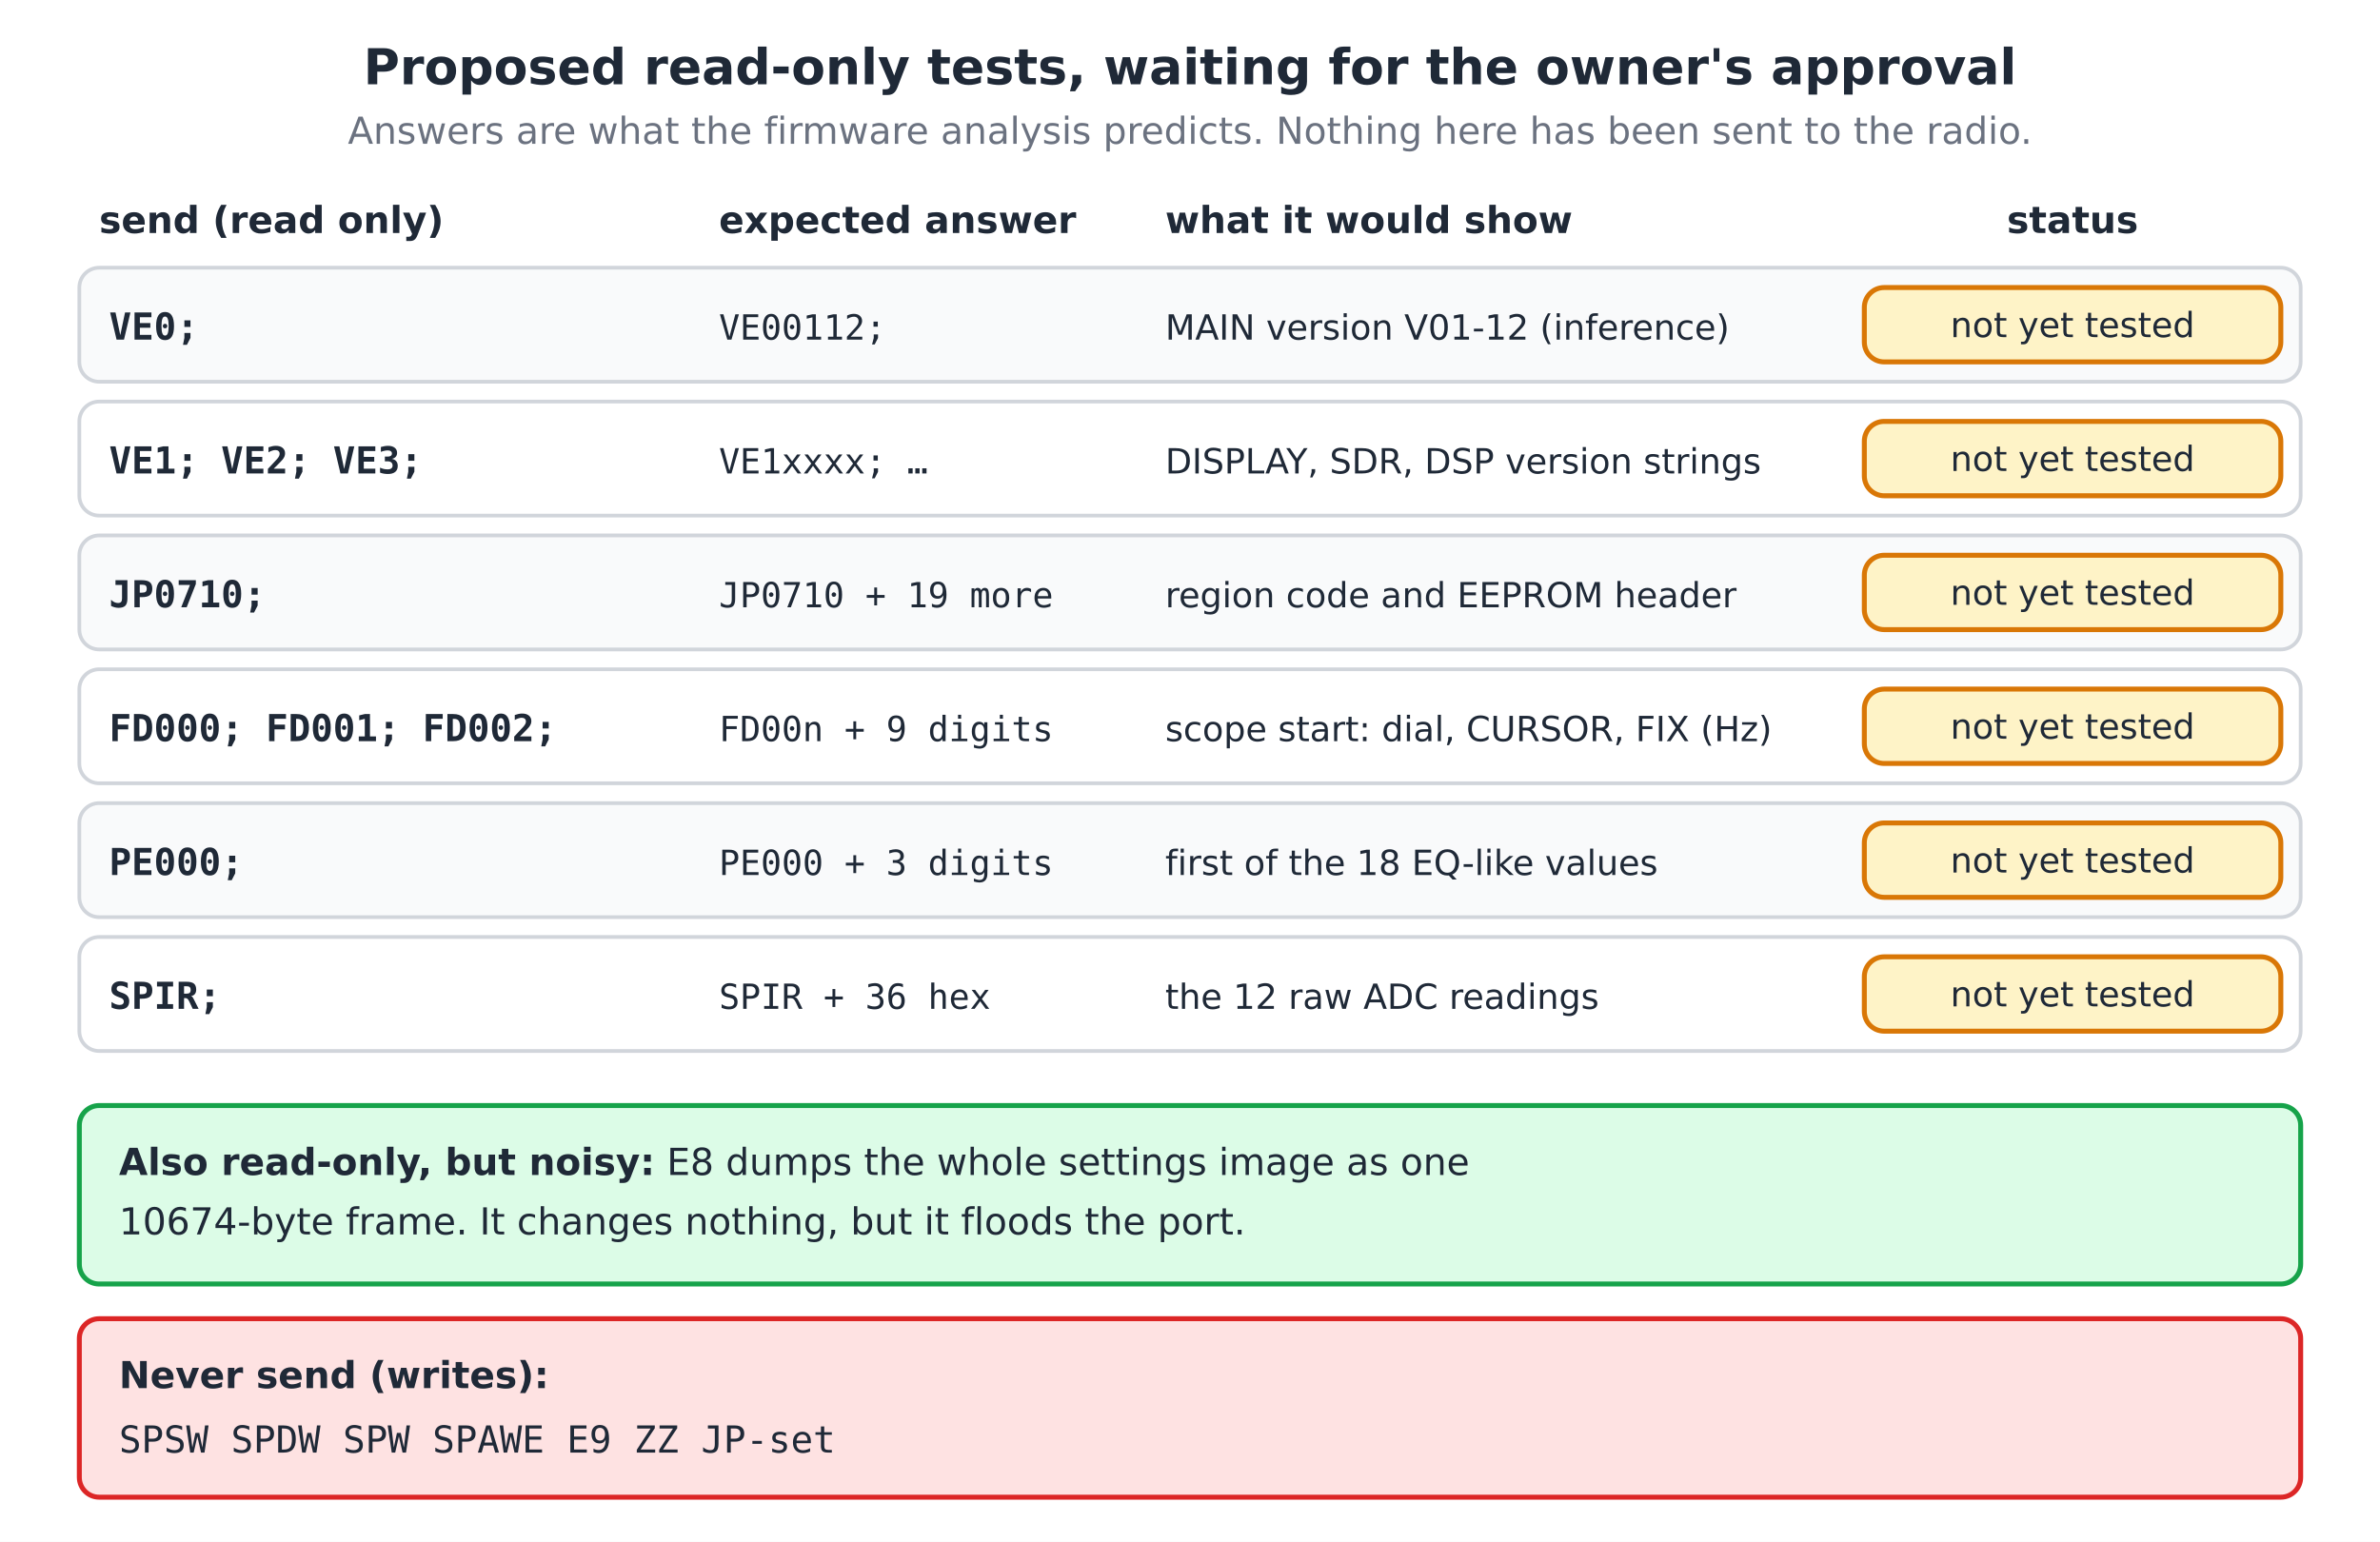
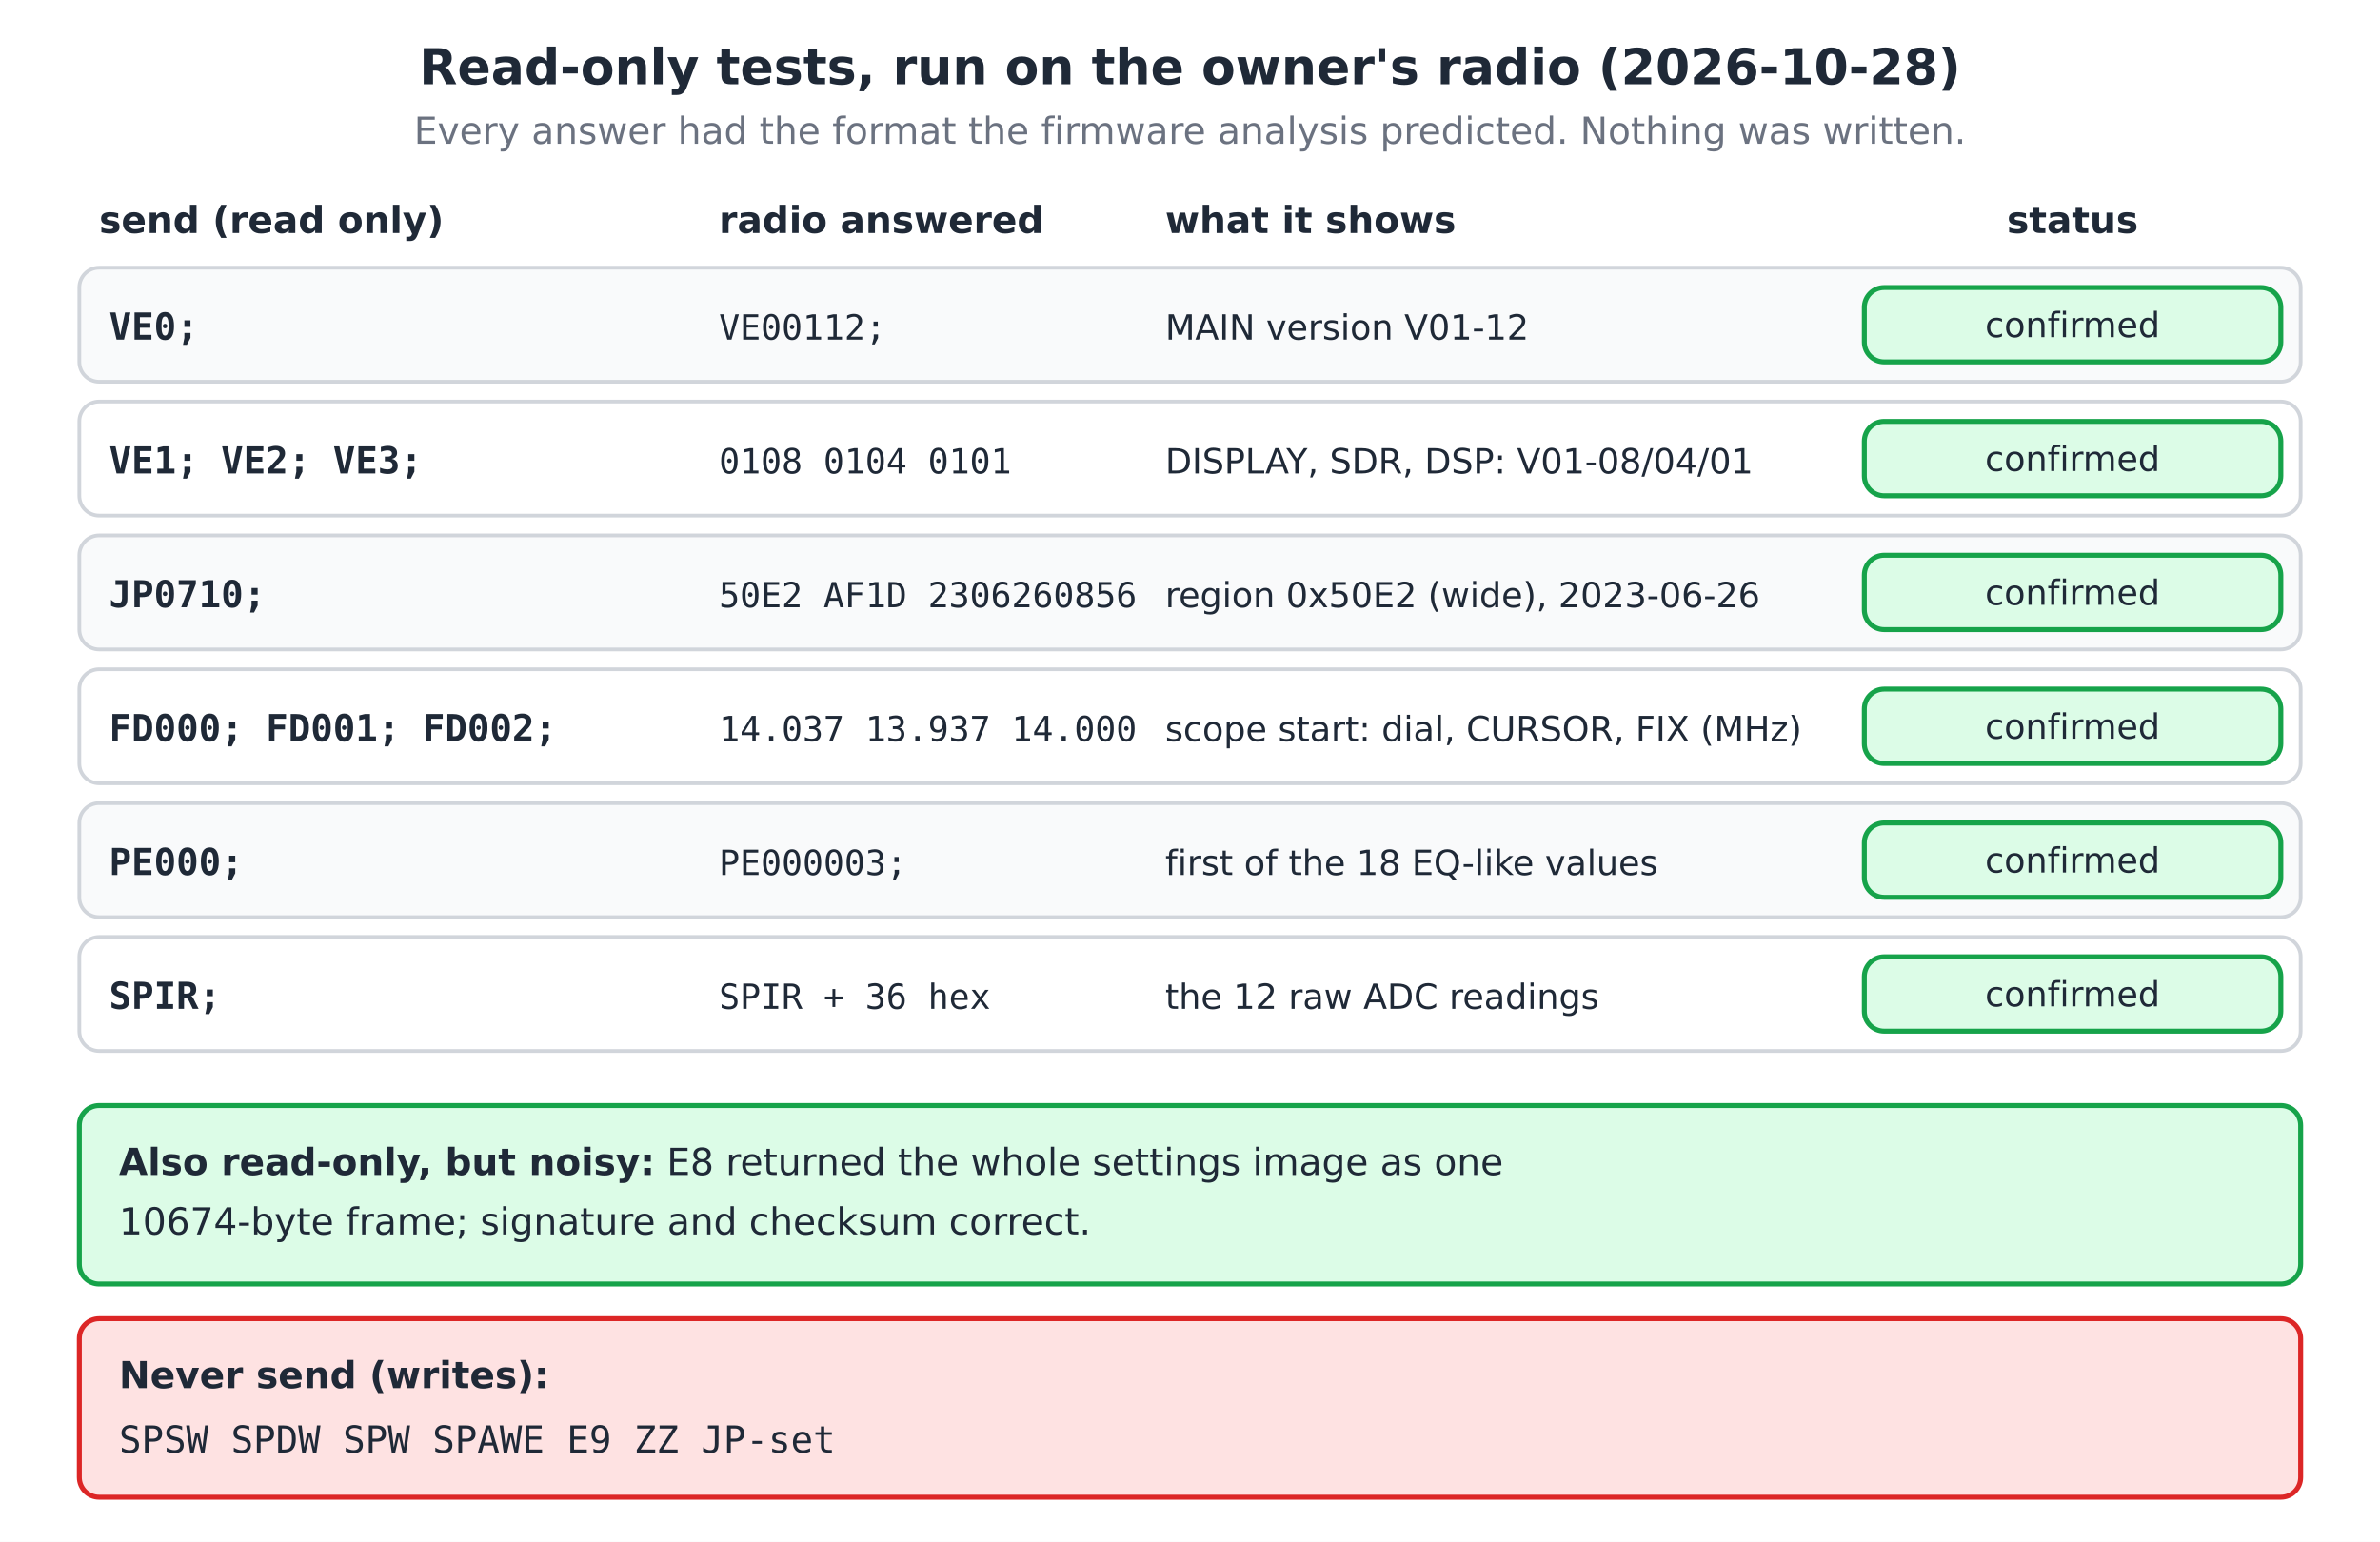
<svg xmlns="http://www.w3.org/2000/svg" width="960" height="622" viewBox="0 0 960 622" font-family="DejaVu Sans, Helvetica, Arial, sans-serif" fill="#1F2937">
  <rect width="960" height="622" fill="#FFFFFF" />
-   <text x="480" y="34" font-size="20" font-weight="bold" text-anchor="middle">Proposed read-only tests, waiting for the owner's approval</text>
-   <text x="480" y="58" font-size="15" text-anchor="middle" fill="#6B7280">Answers are what the firmware analysis predicts. Nothing here has been sent to the radio.</text>
+   <text x="480" y="34" font-size="20" font-weight="bold" text-anchor="middle">Read-only tests, run on the owner's radio (2026-10-28)</text>
+   <text x="480" y="58" font-size="15" text-anchor="middle" fill="#6B7280">Every answer had the format the firmware analysis predicted. Nothing was written.</text>
  <text x="40" y="94" font-size="15" font-weight="bold">send (read only)</text>
-   <text x="290" y="94" font-size="15" font-weight="bold">expected answer</text>
-   <text x="470" y="94" font-size="15" font-weight="bold">what it would show</text>
+   <text x="290" y="94" font-size="15" font-weight="bold">radio answered</text>
+   <text x="470" y="94" font-size="15" font-weight="bold">what it shows</text>
  <text x="836" y="94" font-size="15" font-weight="bold" text-anchor="middle">status</text>
  <rect x="32" y="108" width="896" height="46" rx="8" fill="#F9FAFB" stroke="#D1D5DB" stroke-width="1.5" />
  <text x="44" y="137" font-size="15" font-weight="bold" font-family="DejaVu Sans Mono, monospace">VE0;</text>
  <text x="290" y="137" font-size="14" font-family="DejaVu Sans Mono, monospace">VE00112;</text>
-   <text x="470" y="137" font-size="14">MAIN version V01-12 (inference)</text>
-   <rect x="752" y="116" width="168" height="30" rx="8" fill="#FEF3C7" stroke="#D97706" stroke-width="2" />
-   <text x="836" y="136" font-size="14" text-anchor="middle">not yet tested</text>
+   <text x="470" y="137" font-size="14">MAIN version V01-12</text>
+   <rect x="752" y="116" width="168" height="30" rx="8" fill="#DCFCE7" stroke="#16A34A" stroke-width="2" />
+   <text x="836" y="136" font-size="14" text-anchor="middle">confirmed</text>
  <rect x="32" y="162" width="896" height="46" rx="8" fill="#FFFFFF" stroke="#D1D5DB" stroke-width="1.5" />
  <text x="44" y="191" font-size="15" font-weight="bold" font-family="DejaVu Sans Mono, monospace">VE1; VE2; VE3;</text>
-   <text x="290" y="191" font-size="14" font-family="DejaVu Sans Mono, monospace">VE1xxxx; …</text>
-   <text x="470" y="191" font-size="14">DISPLAY, SDR, DSP version strings</text>
-   <rect x="752" y="170" width="168" height="30" rx="8" fill="#FEF3C7" stroke="#D97706" stroke-width="2" />
-   <text x="836" y="190" font-size="14" text-anchor="middle">not yet tested</text>
+   <text x="290" y="191" font-size="14" font-family="DejaVu Sans Mono, monospace">0108  0104  0101</text>
+   <text x="470" y="191" font-size="14">DISPLAY, SDR, DSP: V01-08/04/01</text>
+   <rect x="752" y="170" width="168" height="30" rx="8" fill="#DCFCE7" stroke="#16A34A" stroke-width="2" />
+   <text x="836" y="190" font-size="14" text-anchor="middle">confirmed</text>
  <rect x="32" y="216" width="896" height="46" rx="8" fill="#F9FAFB" stroke="#D1D5DB" stroke-width="1.5" />
  <text x="44" y="245" font-size="15" font-weight="bold" font-family="DejaVu Sans Mono, monospace">JP0710;</text>
-   <text x="290" y="245" font-size="14" font-family="DejaVu Sans Mono, monospace">JP0710 + 19 more</text>
-   <text x="470" y="245" font-size="14">region code and EEPROM header</text>
-   <rect x="752" y="224" width="168" height="30" rx="8" fill="#FEF3C7" stroke="#D97706" stroke-width="2" />
-   <text x="836" y="244" font-size="14" text-anchor="middle">not yet tested</text>
+   <text x="290" y="245" font-size="14" font-family="DejaVu Sans Mono, monospace">50E2 AF1D 2306260856</text>
+   <text x="470" y="245" font-size="14">region 0x50E2 (wide), 2023-06-26</text>
+   <rect x="752" y="224" width="168" height="30" rx="8" fill="#DCFCE7" stroke="#16A34A" stroke-width="2" />
+   <text x="836" y="244" font-size="14" text-anchor="middle">confirmed</text>
  <rect x="32" y="270" width="896" height="46" rx="8" fill="#FFFFFF" stroke="#D1D5DB" stroke-width="1.5" />
  <text x="44" y="299" font-size="15" font-weight="bold" font-family="DejaVu Sans Mono, monospace">FD000; FD001; FD002;</text>
-   <text x="290" y="299" font-size="14" font-family="DejaVu Sans Mono, monospace">FD00n + 9 digits</text>
-   <text x="470" y="299" font-size="14">scope start: dial, CURSOR, FIX (Hz)</text>
-   <rect x="752" y="278" width="168" height="30" rx="8" fill="#FEF3C7" stroke="#D97706" stroke-width="2" />
-   <text x="836" y="298" font-size="14" text-anchor="middle">not yet tested</text>
+   <text x="290" y="299" font-size="14" font-family="DejaVu Sans Mono, monospace">14.037 13.937 14.000</text>
+   <text x="470" y="299" font-size="14">scope start: dial, CURSOR, FIX (MHz)</text>
+   <rect x="752" y="278" width="168" height="30" rx="8" fill="#DCFCE7" stroke="#16A34A" stroke-width="2" />
+   <text x="836" y="298" font-size="14" text-anchor="middle">confirmed</text>
  <rect x="32" y="324" width="896" height="46" rx="8" fill="#F9FAFB" stroke="#D1D5DB" stroke-width="1.5" />
  <text x="44" y="353" font-size="15" font-weight="bold" font-family="DejaVu Sans Mono, monospace">PE000;</text>
-   <text x="290" y="353" font-size="14" font-family="DejaVu Sans Mono, monospace">PE000 + 3 digits</text>
+   <text x="290" y="353" font-size="14" font-family="DejaVu Sans Mono, monospace">PE000003;</text>
  <text x="470" y="353" font-size="14">first of the 18 EQ-like values</text>
-   <rect x="752" y="332" width="168" height="30" rx="8" fill="#FEF3C7" stroke="#D97706" stroke-width="2" />
-   <text x="836" y="352" font-size="14" text-anchor="middle">not yet tested</text>
+   <rect x="752" y="332" width="168" height="30" rx="8" fill="#DCFCE7" stroke="#16A34A" stroke-width="2" />
+   <text x="836" y="352" font-size="14" text-anchor="middle">confirmed</text>
  <rect x="32" y="378" width="896" height="46" rx="8" fill="#FFFFFF" stroke="#D1D5DB" stroke-width="1.5" />
  <text x="44" y="407" font-size="15" font-weight="bold" font-family="DejaVu Sans Mono, monospace">SPIR;</text>
  <text x="290" y="407" font-size="14" font-family="DejaVu Sans Mono, monospace">SPIR + 36 hex</text>
  <text x="470" y="407" font-size="14">the 12 raw ADC readings</text>
-   <rect x="752" y="386" width="168" height="30" rx="8" fill="#FEF3C7" stroke="#D97706" stroke-width="2" />
-   <text x="836" y="406" font-size="14" text-anchor="middle">not yet tested</text>
+   <rect x="752" y="386" width="168" height="30" rx="8" fill="#DCFCE7" stroke="#16A34A" stroke-width="2" />
+   <text x="836" y="406" font-size="14" text-anchor="middle">confirmed</text>
  <rect x="32" y="446" width="896" height="72" rx="8" fill="#DCFCE7" stroke="#16A34A" stroke-width="2" />
  <text x="48" y="474" font-size="15">
-     <tspan font-weight="bold">Also read-only, but noisy:</tspan> E8 dumps the whole settings image as one</text>
-   <text x="48" y="498" font-size="15">10674-byte frame. It changes nothing, but it floods the port.</text>
+     <tspan font-weight="bold">Also read-only, but noisy:</tspan> E8 returned the whole settings image as one</text>
+   <text x="48" y="498" font-size="15">10674-byte frame; signature and checksum correct.</text>
  <rect x="32" y="532" width="896" height="72" rx="8" fill="#FEE2E2" stroke="#DC2626" stroke-width="2" />
  <text x="48" y="560" font-size="15" font-weight="bold">Never send (writes):</text>
  <text x="48" y="586" font-size="15" font-family="DejaVu Sans Mono, monospace">SPSW  SPDW  SPW  SPAWE  E9  ZZ  JP-set</text>
</svg>
